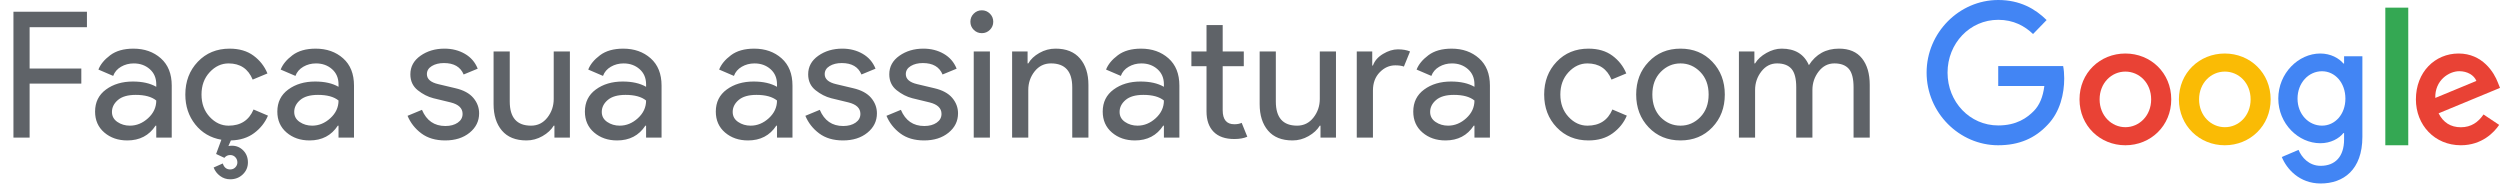
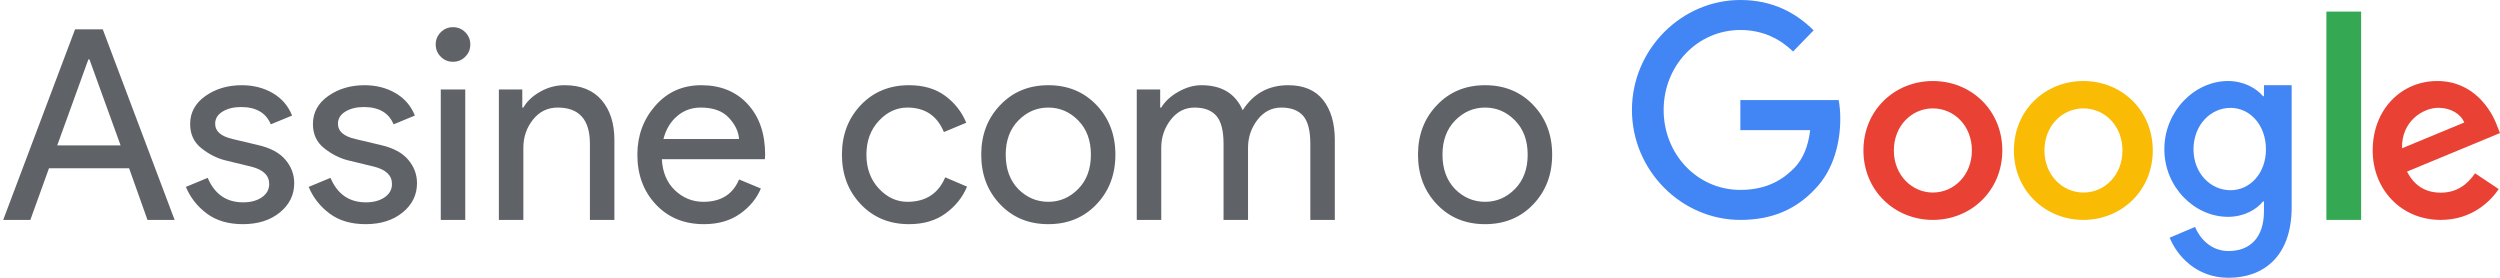
- <svg xmlns="http://www.w3.org/2000/svg" width="327" height="24" viewBox="0 0 327 24">
-   <g fill="none">
-     <path d="M3.874 18h-2.116v-16.468h9.614v2.024h-7.498v5.405h6.762v1.978h-6.762v7.061zm12.771.368c-1.196 0-2.196-.345-3.001-1.035-.805-.69-1.208-1.602-1.208-2.737 0-1.227.475-2.189 1.426-2.886.951-.698 2.124-1.046 3.519-1.046 1.242 0 2.262.23 3.059.69v-.322c0-.828-.284-1.491-.851-1.99-.567-.498-1.265-.747-2.093-.747-.613 0-1.169.146-1.668.437-.498.291-.839.69-1.024 1.196l-1.932-.828c.261-.675.774-1.299 1.541-1.875.767-.575 1.779-.862 3.036-.862 1.441 0 2.637.422 3.588 1.265.951.843 1.426 2.032 1.426 3.565v6.808h-2.024v-1.564h-.092c-.843 1.288-2.078 1.932-3.703 1.932zm.345-1.932c.874 0 1.667-.326 2.38-.977.713-.652 1.07-1.422 1.07-2.312-.598-.491-1.495-.736-2.691-.736-1.027 0-1.802.222-2.323.667-.521.445-.782.966-.782 1.564 0 .552.238.989.713 1.311.475.322 1.02.483 1.633.483zm13.116 7.015c-.491 0-.931-.146-1.323-.437-.391-.291-.671-.659-.839-1.104l1.196-.529c.169.521.491.782.966.782.276 0 .502-.092.678-.276.176-.184.265-.399.265-.644 0-.261-.088-.487-.265-.678-.176-.192-.402-.287-.678-.287-.307 0-.56.123-.759.368l-1.081-.506.69-1.863c-1.411-.245-2.549-.912-3.416-2.001-.866-1.089-1.299-2.392-1.299-3.91 0-1.717.544-3.147 1.633-4.29 1.089-1.142 2.476-1.713 4.163-1.713 1.257 0 2.3.307 3.128.92.828.613 1.434 1.388 1.817 2.323l-1.932.805c-.583-1.411-1.633-2.116-3.151-2.116-.935 0-1.759.383-2.473 1.15-.713.767-1.069 1.74-1.069 2.921 0 1.181.356 2.154 1.069 2.921.713.767 1.537 1.15 2.473 1.15 1.579 0 2.668-.705 3.266-2.116l1.886.805c-.383.905-.985 1.664-1.805 2.277-.82.613-1.836.935-3.048.966l-.322.736c.153-.031.307-.046.46-.046.583 0 1.077.207 1.483.621.406.414.609.935.609 1.564 0 .613-.222 1.135-.667 1.564-.445.429-.997.644-1.656.644zm10.379-5.083c-1.196 0-2.196-.345-3.002-1.035-.805-.69-1.208-1.602-1.208-2.737 0-1.227.475-2.189 1.426-2.886.951-.698 2.124-1.046 3.519-1.046 1.242 0 2.262.23 3.059.69v-.322c0-.828-.284-1.491-.851-1.99-.567-.498-1.265-.747-2.093-.747-.613 0-1.169.146-1.667.437-.498.291-.839.69-1.024 1.196l-1.932-.828c.261-.675.774-1.299 1.541-1.875.767-.575 1.779-.862 3.036-.862 1.441 0 2.637.422 3.588 1.265.951.843 1.426 2.032 1.426 3.565v6.808h-2.024v-1.564h-.092c-.843 1.288-2.078 1.932-3.703 1.932zm.345-1.932c.874 0 1.667-.326 2.38-.977.713-.652 1.07-1.422 1.07-2.312-.598-.491-1.495-.736-2.691-.736-1.027 0-1.802.222-2.323.667-.521.445-.782.966-.782 1.564 0 .552.238.989.713 1.311.475.322 1.02.483 1.633.483zm17.4 1.932c-1.257 0-2.296-.307-3.117-.92-.82-.613-1.422-1.38-1.806-2.3l1.886-.782c.598 1.411 1.618 2.116 3.059 2.116.659 0 1.2-.146 1.622-.437.422-.291.633-.675.633-1.15 0-.736-.514-1.234-1.541-1.495l-2.277-.552c-.721-.184-1.403-.533-2.047-1.046-.644-.514-.966-1.207-.966-2.082 0-.997.441-1.805 1.322-2.427.882-.621 1.928-.931 3.14-.931.997 0 1.886.226 2.668.678.782.452 1.342 1.1 1.679 1.944l-1.84.759c-.414-.997-1.273-1.495-2.576-1.495-.629 0-1.158.13-1.587.391-.429.261-.644.613-.644 1.058 0 .644.498 1.081 1.495 1.311l2.231.529c1.058.245 1.84.667 2.346 1.265.506.598.759 1.273.759 2.024 0 1.012-.414 1.855-1.242 2.53-.828.675-1.894 1.012-3.197 1.012zm16.313-.368h-2.024v-1.564h-.092c-.322.537-.813.993-1.472 1.369s-1.357.563-2.093.563c-1.411 0-2.48-.429-3.209-1.288-.728-.859-1.093-2.009-1.093-3.45v-6.9h2.116v6.555c0 2.101.928 3.151 2.783 3.151.874 0 1.587-.353 2.139-1.058.552-.705.828-1.518.828-2.438v-6.21h2.116v11.27zm6.17.368c-1.196 0-2.196-.345-3.002-1.035-.805-.69-1.207-1.602-1.207-2.737 0-1.227.475-2.189 1.426-2.886.951-.698 2.124-1.046 3.519-1.046 1.242 0 2.262.23 3.059.69v-.322c0-.828-.284-1.491-.851-1.99-.567-.498-1.265-.747-2.093-.747-.613 0-1.169.146-1.668.437-.498.291-.839.69-1.023 1.196l-1.932-.828c.261-.675.774-1.299 1.541-1.875.767-.575 1.779-.862 3.036-.862 1.441 0 2.637.422 3.588 1.265.951.843 1.426 2.032 1.426 3.565v6.808h-2.024v-1.564h-.092c-.843 1.288-2.078 1.932-3.703 1.932zm.345-1.932c.874 0 1.667-.326 2.38-.977.713-.652 1.07-1.422 1.07-2.312-.598-.491-1.495-.736-2.691-.736-1.027 0-1.802.222-2.323.667-.521.445-.782.966-.782 1.564 0 .552.238.989.713 1.311.475.322 1.02.483 1.633.483zm16.779 1.932c-1.196 0-2.196-.345-3.002-1.035-.805-.69-1.207-1.602-1.207-2.737 0-1.227.475-2.189 1.426-2.886.951-.698 2.124-1.046 3.519-1.046 1.242 0 2.262.23 3.059.69v-.322c0-.828-.284-1.491-.851-1.99-.567-.498-1.265-.747-2.093-.747-.613 0-1.169.146-1.668.437-.498.291-.839.69-1.023 1.196l-1.932-.828c.261-.675.774-1.299 1.541-1.875.767-.575 1.779-.862 3.036-.862 1.441 0 2.637.422 3.588 1.265.951.843 1.426 2.032 1.426 3.565v6.808h-2.024v-1.564h-.092c-.843 1.288-2.078 1.932-3.703 1.932zm.345-1.932c.874 0 1.667-.326 2.38-.977.713-.652 1.07-1.422 1.07-2.312-.598-.491-1.495-.736-2.691-.736-1.027 0-1.802.222-2.323.667-.521.445-.782.966-.782 1.564 0 .552.238.989.713 1.311.475.322 1.02.483 1.633.483zm12.081 1.932c-1.257 0-2.296-.307-3.117-.92-.82-.613-1.422-1.38-1.805-2.3l1.886-.782c.598 1.411 1.618 2.116 3.059 2.116.659 0 1.2-.146 1.622-.437.422-.291.632-.675.632-1.15 0-.736-.514-1.234-1.541-1.495l-2.277-.552c-.721-.184-1.403-.533-2.047-1.046-.644-.514-.966-1.207-.966-2.082 0-.997.441-1.805 1.323-2.427.882-.621 1.928-.931 3.139-.931.997 0 1.886.226 2.668.678.782.452 1.342 1.1 1.679 1.944l-1.84.759c-.414-.997-1.273-1.495-2.576-1.495-.629 0-1.158.13-1.587.391-.429.261-.644.613-.644 1.058 0 .644.498 1.081 1.495 1.311l2.231.529c1.058.245 1.84.667 2.346 1.265.506.598.759 1.273.759 2.024 0 1.012-.414 1.855-1.242 2.53-.828.675-1.894 1.012-3.197 1.012zm10.609 0c-1.257 0-2.296-.307-3.117-.92-.82-.613-1.422-1.38-1.805-2.3l1.886-.782c.598 1.411 1.618 2.116 3.059 2.116.659 0 1.2-.146 1.622-.437.422-.291.632-.675.632-1.15 0-.736-.514-1.234-1.541-1.495l-2.277-.552c-.721-.184-1.403-.533-2.047-1.046-.644-.514-.966-1.207-.966-2.082 0-.997.441-1.805 1.323-2.427.882-.621 1.928-.931 3.139-.931.997 0 1.886.226 2.668.678.782.452 1.342 1.1 1.679 1.944l-1.84.759c-.414-.997-1.273-1.495-2.576-1.495-.629 0-1.158.13-1.587.391-.429.261-.644.613-.644 1.058 0 .644.498 1.081 1.495 1.311l2.231.529c1.058.245 1.84.667 2.346 1.265.506.598.759 1.273.759 2.024 0 1.012-.414 1.855-1.242 2.53-.828.675-1.894 1.012-3.197 1.012zm8.608-14.467c-.291.291-.644.437-1.058.437-.414 0-.767-.146-1.058-.437-.291-.291-.437-.644-.437-1.058 0-.414.146-.767.437-1.058.291-.291.644-.437 1.058-.437.414 0 .767.146 1.058.437.291.291.437.644.437 1.058 0 .414-.146.767-.437 1.058zm0 14.099h-2.116v-11.27h2.116v11.27zm4.928-11.27v1.564h.092c.307-.537.79-.993 1.449-1.369s1.365-.564 2.116-.564c1.395 0 2.461.429 3.197 1.288.736.859 1.104 2.009 1.104 3.45v6.9h-2.116v-6.578c0-2.085-.928-3.128-2.783-3.128-.874 0-1.587.349-2.139 1.046-.552.698-.828 1.506-.828 2.426v6.233h-2.116v-11.27h2.024zm14.036 11.638c-1.196 0-2.196-.345-3.001-1.035-.805-.69-1.208-1.602-1.208-2.737 0-1.227.475-2.189 1.426-2.886.951-.698 2.124-1.046 3.519-1.046 1.242 0 2.262.23 3.059.69v-.322c0-.828-.284-1.491-.851-1.99-.567-.498-1.265-.747-2.093-.747-.613 0-1.169.146-1.668.437-.498.291-.839.69-1.023 1.196l-1.932-.828c.261-.675.774-1.299 1.541-1.875.767-.575 1.779-.862 3.036-.862 1.441 0 2.637.422 3.588 1.265.951.843 1.426 2.032 1.426 3.565v6.808h-2.024v-1.564h-.092c-.843 1.288-2.078 1.932-3.703 1.932zm.345-1.932c.874 0 1.667-.326 2.38-.977.713-.652 1.07-1.422 1.07-2.312-.598-.491-1.495-.736-2.691-.736-1.027 0-1.802.222-2.323.667-.521.445-.782.966-.782 1.564 0 .552.238.989.713 1.311.475.322 1.02.483 1.633.483zm12.656 1.748c-1.181 0-2.081-.314-2.702-.943s-.931-1.518-.931-2.668v-5.911h-1.978v-1.932h1.978v-3.45h2.116v3.45h2.76v1.932h-2.76v5.75c0 1.227.506 1.84 1.518 1.84.383 0 .705-.061.966-.184l.736 1.817c-.46.199-1.027.299-1.702.299zm13.3-.184h-2.024v-1.564h-.092c-.322.537-.813.993-1.472 1.369s-1.357.563-2.093.563c-1.411 0-2.48-.429-3.208-1.288-.728-.859-1.093-2.009-1.093-3.45v-6.9h2.116v6.555c0 2.101.928 3.151 2.783 3.151.874 0 1.587-.353 2.139-1.058.552-.705.828-1.518.828-2.438v-6.21h2.116v11.27zm4.836 0h-2.116v-11.27h2.024v1.84h.092c.215-.613.655-1.119 1.322-1.518s1.315-.598 1.944-.598 1.158.092 1.587.276l-.805 1.978c-.276-.107-.652-.161-1.127-.161-.767 0-1.445.303-2.035.909-.59.606-.886 1.399-.886 2.38v6.164zm9.482.368c-1.196 0-2.196-.345-3.001-1.035-.805-.69-1.208-1.602-1.208-2.737 0-1.227.475-2.189 1.426-2.886.951-.698 2.124-1.046 3.519-1.046 1.242 0 2.262.23 3.059.69v-.322c0-.828-.284-1.491-.851-1.99-.567-.498-1.265-.747-2.093-.747-.613 0-1.169.146-1.667.437-.498.291-.839.69-1.024 1.196l-1.932-.828c.261-.675.774-1.299 1.541-1.875.767-.575 1.779-.862 3.036-.862 1.441 0 2.637.422 3.588 1.265.951.843 1.426 2.032 1.426 3.565v6.808h-2.024v-1.564h-.092c-.843 1.288-2.078 1.932-3.703 1.932zm.345-1.932c.874 0 1.667-.326 2.381-.977.713-.652 1.069-1.422 1.069-2.312-.598-.491-1.495-.736-2.691-.736-1.027 0-1.802.222-2.323.667-.521.445-.782.966-.782 1.564 0 .552.238.989.713 1.311.475.322 1.02.483 1.633.483zm18.365 1.932c-1.687 0-3.074-.571-4.163-1.713-1.089-1.142-1.633-2.572-1.633-4.289 0-1.717.544-3.147 1.633-4.29 1.089-1.142 2.476-1.713 4.163-1.713 1.257 0 2.3.307 3.128.92.828.613 1.434 1.388 1.817 2.323l-1.932.805c-.583-1.411-1.633-2.116-3.151-2.116-.935 0-1.759.383-2.472 1.15-.713.767-1.07 1.74-1.07 2.921 0 1.181.356 2.154 1.07 2.921.713.767 1.537 1.15 2.472 1.15 1.579 0 2.668-.705 3.266-2.116l1.886.805c-.383.92-1 1.69-1.852 2.311-.851.621-1.905.931-3.162.931zm7.872-10.281c1.089-1.15 2.476-1.725 4.163-1.725 1.687 0 3.074.571 4.163 1.713 1.089 1.142 1.633 2.572 1.633 4.29 0 1.717-.544 3.147-1.633 4.289s-2.476 1.713-4.163 1.713c-1.687 0-3.074-.571-4.163-1.713-1.089-1.142-1.633-2.572-1.633-4.289 0-1.717.544-3.143 1.633-4.278zm1.564 7.245c.736.736 1.602 1.104 2.599 1.104.997 0 1.859-.372 2.588-1.116.728-.744 1.093-1.729 1.093-2.955 0-1.227-.364-2.212-1.093-2.956-.728-.744-1.591-1.115-2.588-1.115-.997 0-1.859.372-2.588 1.115-.728.744-1.093 1.729-1.093 2.956 0 1.227.36 2.216 1.081 2.967zm10.241 2.668v-11.27h2.024v1.564h.092c.322-.537.816-.993 1.484-1.369.667-.376 1.33-.564 1.989-.564 1.748 0 2.936.721 3.565 2.162.92-1.441 2.231-2.162 3.933-2.162 1.334 0 2.338.425 3.013 1.276.675.851 1.012 2.005 1.012 3.462v6.9h-2.116v-6.578c0-1.135-.207-1.94-.621-2.415-.414-.475-1.043-.713-1.886-.713-.828 0-1.514.353-2.059 1.058-.544.705-.816 1.51-.816 2.415v6.233h-2.116v-6.578c0-1.135-.207-1.94-.621-2.415-.414-.475-1.043-.713-1.886-.713-.828 0-1.514.353-2.058 1.058-.544.705-.817 1.51-.817 2.415v6.233h-2.116z" fill="#5F6368" />
-     <g fill-rule="nonzero">
-       <path d="M261.367 19c-5.09 0-9.367-4.265-9.367-9.5s4.277-9.5 9.367-9.5c2.818 0 4.822 1.133 6.331 2.622l-1.776 1.827c-1.082-1.041-2.55-1.857-4.555-1.857-3.721 0-6.628 3.082-6.628 6.908 0 3.827 2.907 6.908 6.628 6.908 2.411 0 3.781-1 4.664-1.898.724-.745 1.191-1.806 1.369-3.265h-6.033v-2.602h8.494c.089.459.139 1.02.139 1.622 0 1.949-.516 4.357-2.183 6.071-1.627 1.735-3.691 2.663-6.45 2.663z" id="Shape" fill="#4285F4" />
-       <path d="M284 13c0 3.456-2.69 6-6 6s-6-2.544-6-6c0-3.476 2.69-6 6-6s6 2.524 6 6zm-2.629 0c0-2.164-1.563-3.636-3.371-3.636-1.807 0-3.371 1.482-3.371 3.636 0 2.134 1.563 3.636 3.371 3.636 1.807 0 3.371-1.492 3.371-3.636z" id="Shape" fill="#E94235" />
-       <path d="M297 13c0 3.456-2.69 6-6 6-3.299 0-6-2.544-6-6 0-3.476 2.69-6 6-6s6 2.524 6 6zm-2.619 0c0-2.164-1.563-3.636-3.371-3.636-1.807 0-3.371 1.482-3.371 3.636 0 2.134 1.563 3.636 3.371 3.636 1.807.01 3.371-1.492 3.371-3.636z" id="Shape" fill="#FABB05" />
-       <path d="M309 7.362v10.531c0 4.336-2.499 6.107-5.457 6.107-2.786 0-4.452-1.908-5.084-3.465l2.192-.93c.393.959 1.35 2.085 2.891 2.085 1.896 0 3.064-1.204 3.064-3.445v-.842h-.086c-.565.714-1.656 1.331-3.025 1.331-2.872 0-5.495-2.554-5.495-5.843 0-3.308 2.633-5.892 5.495-5.892 1.369 0 2.46.626 3.025 1.311h.086v-.949h2.393zm-2.221 5.539c0-2.065-1.35-3.582-3.064-3.582-1.742 0-3.198 1.507-3.198 3.582 0 2.045 1.455 3.533 3.198 3.533 1.714 0 3.064-1.488 3.064-3.533z" id="Shape" fill="#4285F4" />
-       <path id="Shape" fill="#34A853" d="M315 1v18h-3v-18z" />
-       <path d="M324.844 14.973l2.046 1.362c-.662.982-2.256 2.664-5.014 2.664-3.419 0-5.876-2.634-5.876-6 0-3.566 2.487-6 5.585-6 3.119 0 4.643 2.474 5.144 3.816l.271.681-8.032 3.326c.612 1.202 1.574 1.823 2.918 1.823s2.276-.671 2.958-1.673zm-6.307-2.164l5.375-2.224c-.301-.751-1.183-1.272-2.236-1.272-1.344 0-3.209 1.182-3.139 3.496z" fill="#E94235" />
+ <svg xmlns="http://www.w3.org/2000/svg" width="216px" height="24px" viewBox="0 0 216 24" version="1.1">
+   <g id="SwG-BR-OW" stroke="none" stroke-width="1" fill="none" fill-rule="evenodd">
+     <g id="Group" transform="translate(141, 0)" fill-rule="nonzero">
+       <path d="M9.367,19 C4.277,19 0,14.735 0,9.5 C0,4.265 4.277,0 9.367,0 C12.185,0 14.19,1.133 15.698,2.622 L13.922,4.449 C12.84,3.408 11.372,2.592 9.367,2.592 C5.646,2.592 2.739,5.673 2.739,9.5 C2.739,13.327 5.646,16.408 9.367,16.408 C11.778,16.408 13.148,15.408 14.031,14.51 C14.755,13.765 15.222,12.704 15.4,11.245 L9.367,11.245 L9.367,8.643 L17.861,8.643 C17.95,9.102 18,9.663 18,10.265 C18,12.214 17.484,14.622 15.817,16.337 C14.19,18.071 12.126,19 9.367,19 Z" id="Shape" fill="#4285F4" />
+       <path d="M32,13 C32,16.456 29.31,19 26,19 C22.69,19 20,16.456 20,13 C20,9.524 22.69,7 26,7 C29.31,7 32,9.524 32,13 Z M29.371,13 C29.371,10.836 27.807,9.364 26,9.364 C24.193,9.364 22.629,10.846 22.629,13 C22.629,15.134 24.193,16.636 26,16.636 C27.807,16.636 29.371,15.144 29.371,13 Z" id="Shape" fill="#E94235" />
+       <path d="M45,13 C45,16.456 42.31,19 39,19 C35.701,19 33,16.456 33,13 C33,9.524 35.69,7 39,7 C42.31,7 45,9.524 45,13 Z M42.381,13 C42.381,10.836 40.817,9.364 39.01,9.364 C37.203,9.364 35.64,10.846 35.64,13 C35.64,15.134 37.203,16.636 39.01,16.636 C40.817,16.646 42.381,15.144 42.381,13 Z" id="Shape" fill="#FABB05" />
+       <path d="M57,7.362 L57,17.893 C57,22.229 54.501,24 51.543,24 C48.757,24 47.091,22.092 46.46,20.535 L48.652,19.606 C49.044,20.565 50.002,21.69 51.543,21.69 C53.439,21.69 54.607,20.486 54.607,18.245 L54.607,17.404 L54.52,17.404 C53.956,18.118 52.864,18.735 51.495,18.735 C48.623,18.735 46,16.18 46,12.892 C46,9.584 48.633,7 51.495,7 C52.864,7 53.956,7.626 54.52,8.311 L54.607,8.311 L54.607,7.362 L57,7.362 Z M54.779,12.902 C54.779,10.836 53.429,9.32 51.715,9.32 C49.973,9.32 48.518,10.827 48.518,12.902 C48.518,14.947 49.973,16.435 51.715,16.435 C53.429,16.435 54.779,14.947 54.779,12.902 Z" id="Shape" fill="#4285F4" />
+       <polygon id="Shape" fill="#34A853" points="63 1 63 19 60 19 60 1" />
+       <path d="M72.844,14.973 L74.89,16.336 C74.228,17.317 72.634,19 69.876,19 C66.457,19 64,16.366 64,13 C64,9.434 66.487,7 69.585,7 C72.704,7 74.228,9.474 74.729,10.816 L75,11.497 L66.968,14.823 C67.58,16.025 68.542,16.646 69.886,16.646 C71.23,16.646 72.162,15.975 72.844,14.973 Z M66.537,12.81 L71.912,10.586 C71.611,9.835 70.728,9.314 69.675,9.314 C68.332,9.314 66.467,10.496 66.537,12.81 Z" id="Shape" fill="#E94235" />
    </g>
+     <path d="M0.276,19 L6.486,2.532 L8.878,2.532 L15.088,19 L12.742,19 L11.155,14.538 L4.232,14.538 L2.622,19 L0.276,19 Z M4.945,12.56 L10.419,12.56 L7.728,5.131 L7.636,5.131 L4.945,12.56 Z M20.982,19.368 C19.724,19.368 18.686,19.061 17.865,18.448 C17.045,17.835 16.443,17.068 16.06,16.148 L17.946,15.366 C18.544,16.777 19.563,17.482 21.005,17.482 C21.664,17.482 22.205,17.336 22.626,17.045 C23.048,16.754 23.259,16.37 23.259,15.895 C23.259,15.159 22.745,14.661 21.718,14.4 L19.441,13.848 C18.72,13.664 18.038,13.315 17.394,12.802 C16.75,12.288 16.428,11.594 16.428,10.72 C16.428,9.723 16.869,8.915 17.75,8.293 C18.632,7.672 19.678,7.362 20.89,7.362 C21.886,7.362 22.776,7.588 23.558,8.04 C24.34,8.493 24.899,9.141 25.237,9.984 L23.397,10.743 C22.983,9.746 22.124,9.248 20.821,9.248 C20.192,9.248 19.663,9.378 19.234,9.639 C18.804,9.9 18.59,10.252 18.59,10.697 C18.59,11.341 19.088,11.778 20.085,12.008 L22.316,12.537 C23.374,12.782 24.156,13.204 24.662,13.802 C25.168,14.4 25.421,15.075 25.421,15.826 C25.421,16.838 25.007,17.681 24.179,18.356 C23.351,19.031 22.285,19.368 20.982,19.368 Z M31.59,19.368 C30.333,19.368 29.294,19.061 28.474,18.448 C27.654,17.835 27.052,17.068 26.669,16.148 L28.555,15.366 C29.153,16.777 30.172,17.482 31.613,17.482 C32.273,17.482 32.813,17.336 33.235,17.045 C33.657,16.754 33.867,16.37 33.867,15.895 C33.867,15.159 33.354,14.661 32.327,14.4 L30.049,13.848 C29.329,13.664 28.647,13.315 28.003,12.802 C27.358,12.288 27.037,11.594 27.037,10.72 C27.037,9.723 27.477,8.915 28.359,8.293 C29.241,7.672 30.287,7.362 31.498,7.362 C32.495,7.362 33.384,7.588 34.166,8.04 C34.949,8.493 35.508,9.141 35.846,9.984 L34.005,10.743 C33.591,9.746 32.733,9.248 31.43,9.248 C30.801,9.248 30.272,9.378 29.843,9.639 C29.413,9.9 29.198,10.252 29.198,10.697 C29.198,11.341 29.697,11.778 30.694,12.008 L32.925,12.537 C33.983,12.782 34.764,13.204 35.27,13.802 C35.777,14.4 36.029,15.075 36.029,15.826 C36.029,16.838 35.616,17.681 34.788,18.356 C33.959,19.031 32.894,19.368 31.59,19.368 Z M40.198,4.901 C39.907,5.192 39.554,5.338 39.14,5.338 C38.726,5.338 38.374,5.192 38.082,4.901 C37.791,4.61 37.645,4.257 37.645,3.843 C37.645,3.429 37.791,3.076 38.082,2.785 C38.374,2.494 38.726,2.348 39.14,2.348 C39.554,2.348 39.907,2.494 40.198,2.785 C40.49,3.076 40.635,3.429 40.635,3.843 C40.635,4.257 40.49,4.61 40.198,4.901 Z M40.198,19 L38.082,19 L38.082,7.73 L40.198,7.73 L40.198,19 Z M45.126,7.73 L45.126,9.294 L45.218,9.294 C45.525,8.757 46.008,8.301 46.667,7.926 C47.326,7.55 48.032,7.362 48.783,7.362 C50.178,7.362 51.244,7.791 51.98,8.65 C52.716,9.509 53.084,10.659 53.084,12.1 L53.084,19 L50.968,19 L50.968,12.422 C50.968,10.337 50.04,9.294 48.185,9.294 C47.311,9.294 46.598,9.643 46.046,10.341 C45.494,11.038 45.218,11.847 45.218,12.767 L45.218,19 L43.102,19 L43.102,7.73 L45.126,7.73 Z M60.818,19.368 C59.116,19.368 57.732,18.801 56.666,17.666 C55.601,16.531 55.068,15.098 55.068,13.365 C55.068,11.724 55.585,10.314 56.62,9.133 C57.655,7.952 58.978,7.362 60.588,7.362 C62.259,7.362 63.597,7.906 64.601,8.995 C65.606,10.084 66.108,11.54 66.108,13.365 L66.085,13.756 L57.184,13.756 C57.245,14.891 57.625,15.788 58.322,16.447 C59.02,17.106 59.836,17.436 60.772,17.436 C62.29,17.436 63.317,16.792 63.854,15.504 L65.74,16.286 C65.372,17.16 64.766,17.892 63.923,18.483 C63.079,19.073 62.044,19.368 60.818,19.368 Z M63.854,12.008 C63.808,11.364 63.513,10.751 62.968,10.168 C62.424,9.585 61.615,9.294 60.542,9.294 C59.76,9.294 59.081,9.539 58.506,10.03 C57.931,10.521 57.536,11.18 57.322,12.008 L63.854,12.008 Z M78.539,19.368 C76.853,19.368 75.465,18.797 74.376,17.654 C73.288,16.512 72.743,15.082 72.743,13.365 C72.743,11.648 73.288,10.218 74.376,9.075 C75.465,7.933 76.853,7.362 78.539,7.362 C79.797,7.362 80.839,7.669 81.667,8.282 C82.495,8.895 83.101,9.67 83.484,10.605 L81.552,11.41 C80.97,9.999 79.919,9.294 78.401,9.294 C77.466,9.294 76.642,9.677 75.929,10.444 C75.216,11.211 74.859,12.184 74.859,13.365 C74.859,14.546 75.216,15.519 75.929,16.286 C76.642,17.053 77.466,17.436 78.401,17.436 C79.981,17.436 81.069,16.731 81.667,15.32 L83.553,16.125 C83.17,17.045 82.553,17.815 81.702,18.436 C80.851,19.058 79.797,19.368 78.539,19.368 Z M86.411,9.087 C87.5,7.937 88.887,7.362 90.574,7.362 C92.261,7.362 93.648,7.933 94.737,9.075 C95.826,10.218 96.37,11.648 96.37,13.365 C96.37,15.082 95.826,16.512 94.737,17.654 C93.648,18.797 92.261,19.368 90.574,19.368 C88.887,19.368 87.5,18.797 86.411,17.654 C85.322,16.512 84.778,15.082 84.778,13.365 C84.778,11.648 85.322,10.222 86.411,9.087 Z M87.975,16.332 C88.711,17.068 89.577,17.436 90.574,17.436 C91.571,17.436 92.433,17.064 93.162,16.32 C93.89,15.577 94.254,14.592 94.254,13.365 C94.254,12.138 93.89,11.153 93.162,10.409 C92.433,9.666 91.571,9.294 90.574,9.294 C89.577,9.294 88.715,9.666 87.987,10.409 C87.258,11.153 86.894,12.138 86.894,13.365 C86.894,14.592 87.254,15.581 87.975,16.332 Z M98.216,19 L98.216,7.73 L100.24,7.73 L100.24,9.294 L100.332,9.294 C100.654,8.757 101.148,8.301 101.815,7.926 C102.482,7.55 103.145,7.362 103.805,7.362 C105.553,7.362 106.741,8.083 107.37,9.524 C108.29,8.083 109.601,7.362 111.303,7.362 C112.637,7.362 113.641,7.787 114.316,8.639 C114.99,9.49 115.328,10.643 115.328,12.1 L115.328,19 L113.212,19 L113.212,12.422 C113.212,11.287 113.005,10.482 112.591,10.007 C112.177,9.532 111.548,9.294 110.705,9.294 C109.877,9.294 109.191,9.647 108.646,10.352 C108.102,11.057 107.83,11.862 107.83,12.767 L107.83,19 L105.714,19 L105.714,12.422 C105.714,11.287 105.507,10.482 105.093,10.007 C104.679,9.532 104.05,9.294 103.207,9.294 C102.379,9.294 101.693,9.647 101.148,10.352 C100.604,11.057 100.332,11.862 100.332,12.767 L100.332,19 L98.216,19 Z M124.148,9.087 C125.237,7.937 126.625,7.362 128.311,7.362 C129.998,7.362 131.386,7.933 132.474,9.075 C133.563,10.218 134.107,11.648 134.107,13.365 C134.107,15.082 133.563,16.512 132.474,17.654 C131.386,18.797 129.998,19.368 128.311,19.368 C126.625,19.368 125.237,18.797 124.148,17.654 C123.06,16.512 122.515,15.082 122.515,13.365 C122.515,11.648 123.06,10.222 124.148,9.087 Z M125.712,16.332 C126.448,17.068 127.315,17.436 128.311,17.436 C129.308,17.436 130.17,17.064 130.899,16.32 C131.627,15.577 131.991,14.592 131.991,13.365 C131.991,12.138 131.627,11.153 130.899,10.409 C130.17,9.666 129.308,9.294 128.311,9.294 C127.315,9.294 126.452,9.666 125.724,10.409 C124.995,11.153 124.631,12.138 124.631,13.365 C124.631,14.592 124.992,15.581 125.712,16.332 Z" id="Assine-com-o" fill="#5F6368" />
  </g>
</svg>
